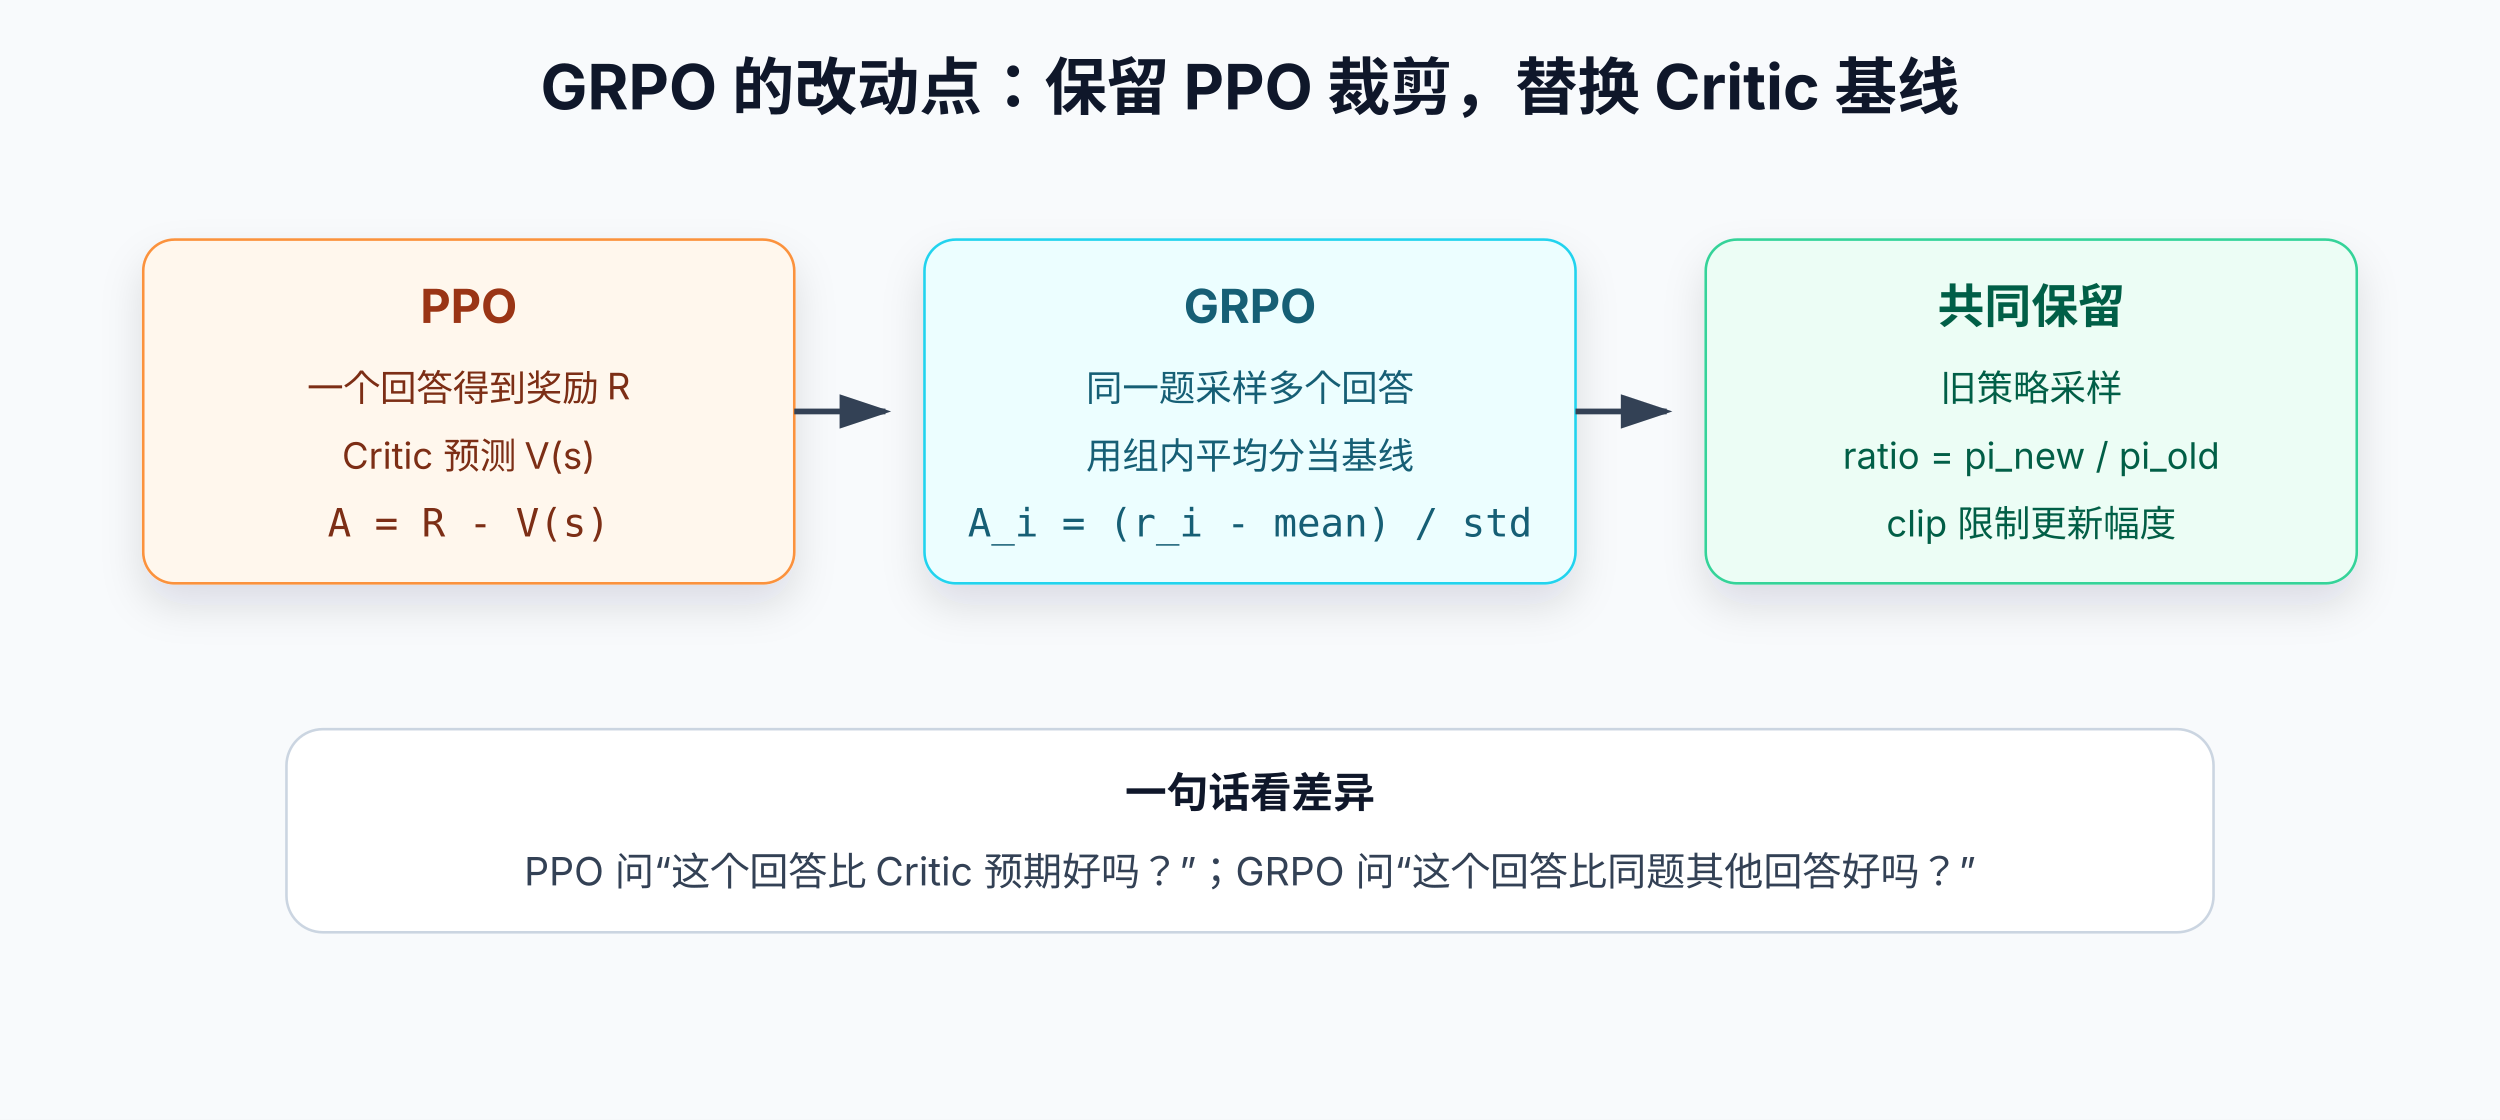
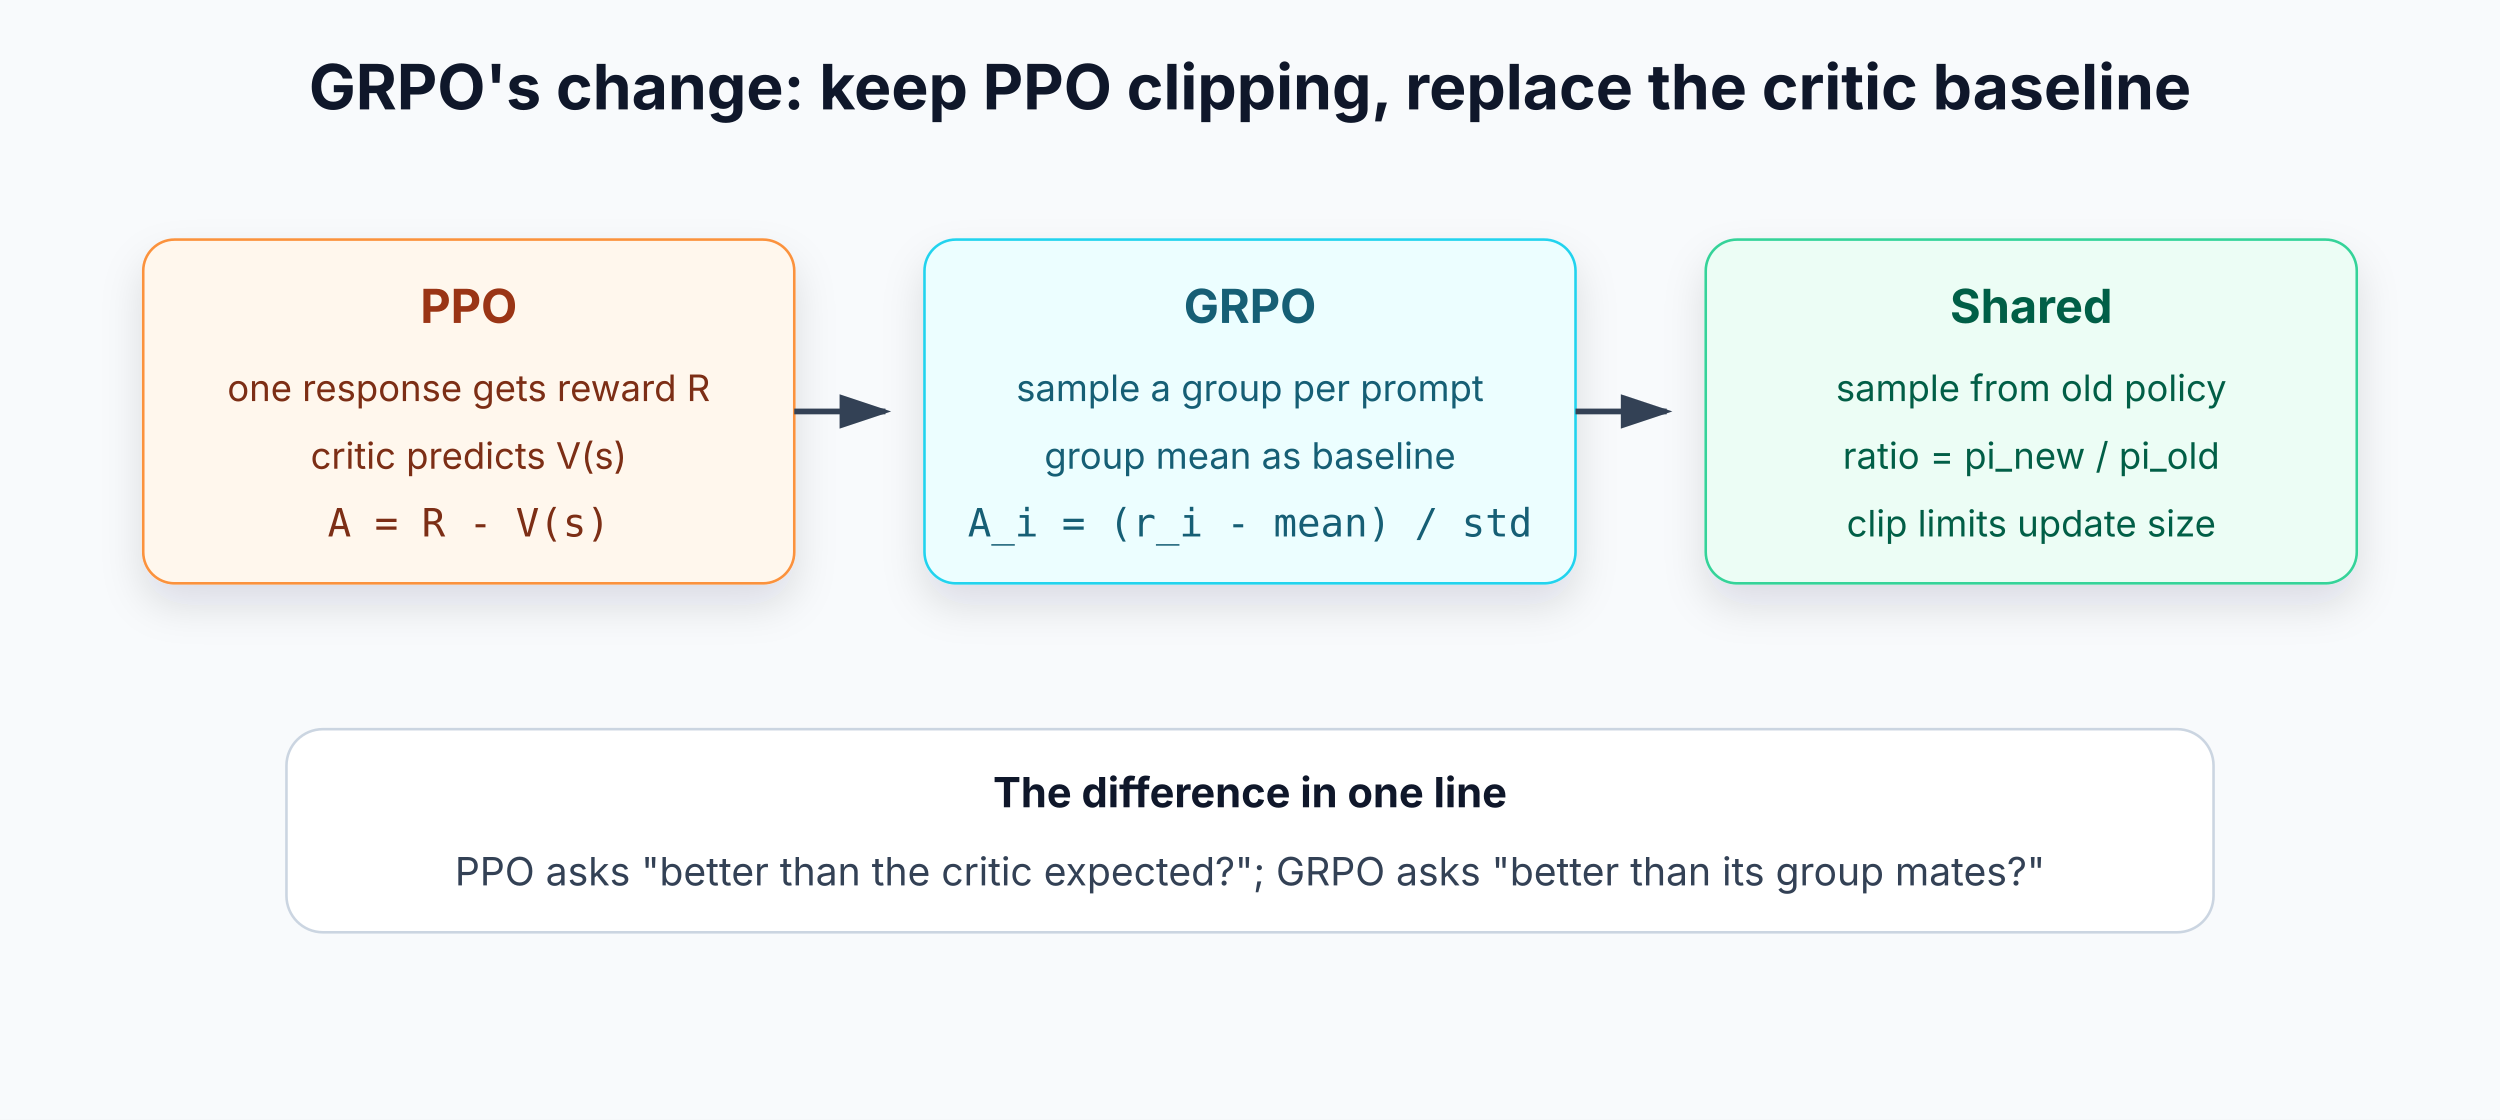
<svg xmlns="http://www.w3.org/2000/svg" width="960" height="430" viewBox="0 0 960 430" role="img" aria-labelledby="title desc">
  <defs>
    <marker id="arrow" markerWidth="10" markerHeight="10" refX="8" refY="3" orient="auto" markerUnits="strokeWidth">
      <path d="M0,0 L0,6 L9,3 z" fill="#334155" />
    </marker>
    <filter id="shadow" x="-10%" y="-20%" width="120%" height="150%">
      <feDropShadow dx="0" dy="8" stdDeviation="8" flood-color="#0f172a" flood-opacity="0.12" />
    </filter>
  </defs>
  <rect width="960" height="430" fill="#f8fafc" />
-   <text x="480" y="42" text-anchor="middle" font-family="system-ui, -apple-system, BlinkMacSystemFont, 'Noto Sans SC', sans-serif" font-size="24" font-weight="700" fill="#0f172a">
-     GRPO 的改动点：保留 PPO 裁剪，替换 Critic 基线
+   <text x="480" y="42" text-anchor="middle" font-family="Inter, Helvetica, Arial, sans-serif" font-size="24" font-weight="700" fill="#0f172a">
+     GRPO's change: keep PPO clipping, replace the critic baseline
  </text>
  <g filter="url(#shadow)">
    <rect x="55" y="92" width="250" height="132" rx="12" fill="#fff7ed" stroke="#fb923c" />
-     <text x="180" y="124" text-anchor="middle" font-family="system-ui, -apple-system, BlinkMacSystemFont, 'Noto Sans SC', sans-serif" font-size="18" font-weight="700" fill="#9a3412">PPO</text>
-     <text x="180" y="154" text-anchor="middle" font-family="system-ui, -apple-system, BlinkMacSystemFont, 'Noto Sans SC', sans-serif" font-size="14" fill="#7c2d12">一个回答得到奖励 R</text>
-     <text x="180" y="180" text-anchor="middle" font-family="system-ui, -apple-system, BlinkMacSystemFont, 'Noto Sans SC', sans-serif" font-size="14" fill="#7c2d12">Critic 预测 V(s)</text>
+     <text x="180" y="124" text-anchor="middle" font-family="Inter, Helvetica, Arial, sans-serif" font-size="18" font-weight="700" fill="#9a3412">PPO</text>
+     <text x="180" y="154" text-anchor="middle" font-family="Inter, Helvetica, Arial, sans-serif" font-size="14" fill="#7c2d12">one response gets reward R</text>
+     <text x="180" y="180" text-anchor="middle" font-family="Inter, Helvetica, Arial, sans-serif" font-size="14" fill="#7c2d12">critic predicts V(s)</text>
    <text x="180" y="206" text-anchor="middle" font-family="monospace" font-size="15" fill="#7c2d12">A = R - V(s)</text>
  </g>
  <g filter="url(#shadow)">
    <rect x="355" y="92" width="250" height="132" rx="12" fill="#ecfeff" stroke="#22d3ee" />
-     <text x="480" y="124" text-anchor="middle" font-family="system-ui, -apple-system, BlinkMacSystemFont, 'Noto Sans SC', sans-serif" font-size="18" font-weight="700" fill="#155e75">GRPO</text>
-     <text x="480" y="154" text-anchor="middle" font-family="system-ui, -apple-system, BlinkMacSystemFont, 'Noto Sans SC', sans-serif" font-size="14" fill="#155e75">同一题采样多个回答</text>
-     <text x="480" y="180" text-anchor="middle" font-family="system-ui, -apple-system, BlinkMacSystemFont, 'Noto Sans SC', sans-serif" font-size="14" fill="#155e75">用组内平均分当基线</text>
+     <text x="480" y="124" text-anchor="middle" font-family="Inter, Helvetica, Arial, sans-serif" font-size="18" font-weight="700" fill="#155e75">GRPO</text>
+     <text x="480" y="154" text-anchor="middle" font-family="Inter, Helvetica, Arial, sans-serif" font-size="14" fill="#155e75">sample a group per prompt</text>
+     <text x="480" y="180" text-anchor="middle" font-family="Inter, Helvetica, Arial, sans-serif" font-size="14" fill="#155e75">group mean as baseline</text>
    <text x="480" y="206" text-anchor="middle" font-family="monospace" font-size="15" fill="#155e75">A_i = (r_i - mean) / std</text>
  </g>
  <g filter="url(#shadow)">
    <rect x="655" y="92" width="250" height="132" rx="12" fill="#ecfdf5" stroke="#34d399" />
-     <text x="780" y="124" text-anchor="middle" font-family="system-ui, -apple-system, BlinkMacSystemFont, 'Noto Sans SC', sans-serif" font-size="18" font-weight="700" fill="#065f46">共同保留</text>
-     <text x="780" y="154" text-anchor="middle" font-family="system-ui, -apple-system, BlinkMacSystemFont, 'Noto Sans SC', sans-serif" font-size="14" fill="#065f46">旧策略采样</text>
-     <text x="780" y="180" text-anchor="middle" font-family="system-ui, -apple-system, BlinkMacSystemFont, 'Noto Sans SC', sans-serif" font-size="14" fill="#065f46">ratio = pi_new / pi_old</text>
-     <text x="780" y="206" text-anchor="middle" font-family="system-ui, -apple-system, BlinkMacSystemFont, 'Noto Sans SC', sans-serif" font-size="14" fill="#065f46">clip 限制更新幅度</text>
+     <text x="780" y="124" text-anchor="middle" font-family="Inter, Helvetica, Arial, sans-serif" font-size="18" font-weight="700" fill="#065f46">Shared</text>
+     <text x="780" y="154" text-anchor="middle" font-family="Inter, Helvetica, Arial, sans-serif" font-size="14" fill="#065f46">sample from old policy</text>
+     <text x="780" y="180" text-anchor="middle" font-family="Inter, Helvetica, Arial, sans-serif" font-size="14" fill="#065f46">ratio = pi_new / pi_old</text>
+     <text x="780" y="206" text-anchor="middle" font-family="Inter, Helvetica, Arial, sans-serif" font-size="14" fill="#065f46">clip limits update size</text>
  </g>
  <line x1="305" y1="158" x2="340" y2="158" stroke="#334155" stroke-width="2.2" marker-end="url(#arrow)" />
  <line x1="605" y1="158" x2="640" y2="158" stroke="#334155" stroke-width="2.2" marker-end="url(#arrow)" />
  <g>
    <rect x="110" y="280" width="740" height="78" rx="14" fill="#ffffff" stroke="#cbd5e1" />
-     <text x="480" y="310" text-anchor="middle" font-family="system-ui, -apple-system, BlinkMacSystemFont, 'Noto Sans SC', sans-serif" font-size="16" font-weight="700" fill="#0f172a">一句话看差异</text>
-     <text x="480" y="340" text-anchor="middle" font-family="system-ui, -apple-system, BlinkMacSystemFont, 'Noto Sans SC', sans-serif" font-size="15" fill="#334155">
-       PPO 问“这个回答比 Critic 预期好吗？”；GRPO 问“这个回答比同题其他回答好吗？”
+     <text x="480" y="310" text-anchor="middle" font-family="Inter, Helvetica, Arial, sans-serif" font-size="16" font-weight="700" fill="#0f172a">The difference in one line</text>
+     <text x="480" y="340" text-anchor="middle" font-family="Inter, Helvetica, Arial, sans-serif" font-size="15" fill="#334155">
+       PPO asks "better than the critic expected?"; GRPO asks "better than its group mates?"
    </text>
  </g>
</svg>
